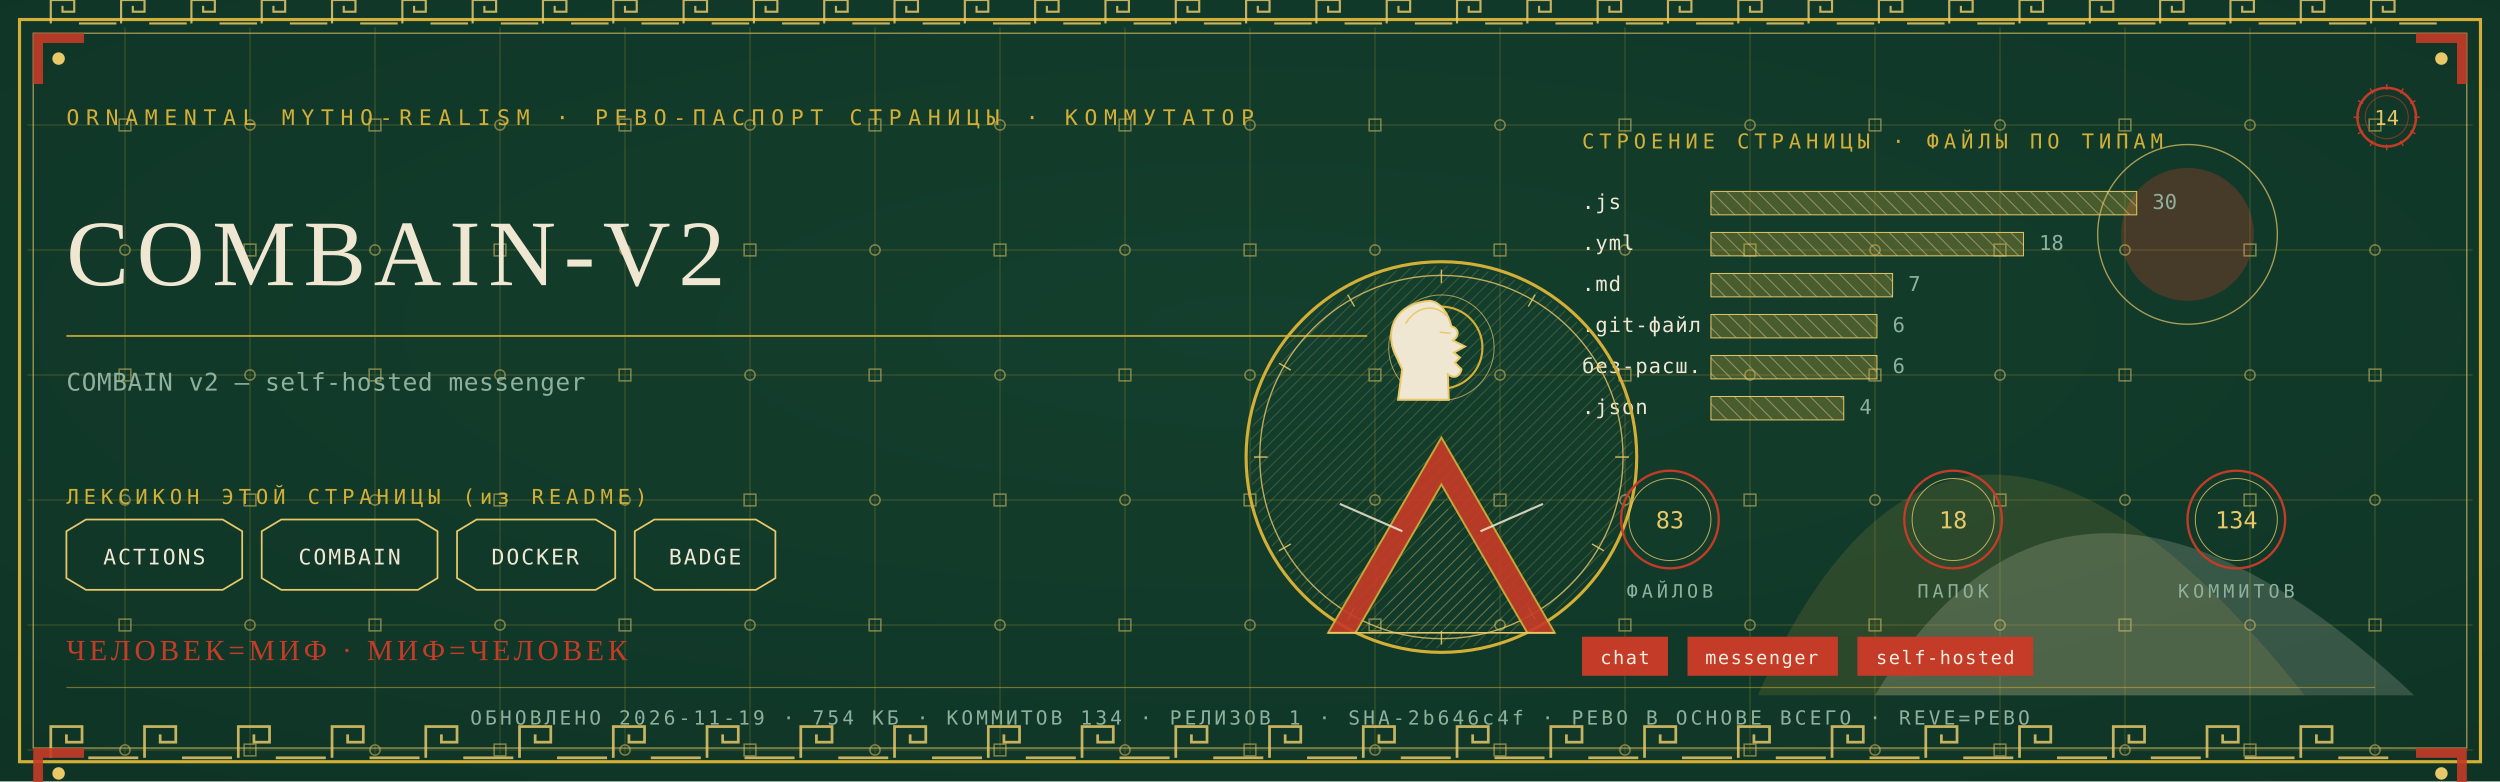
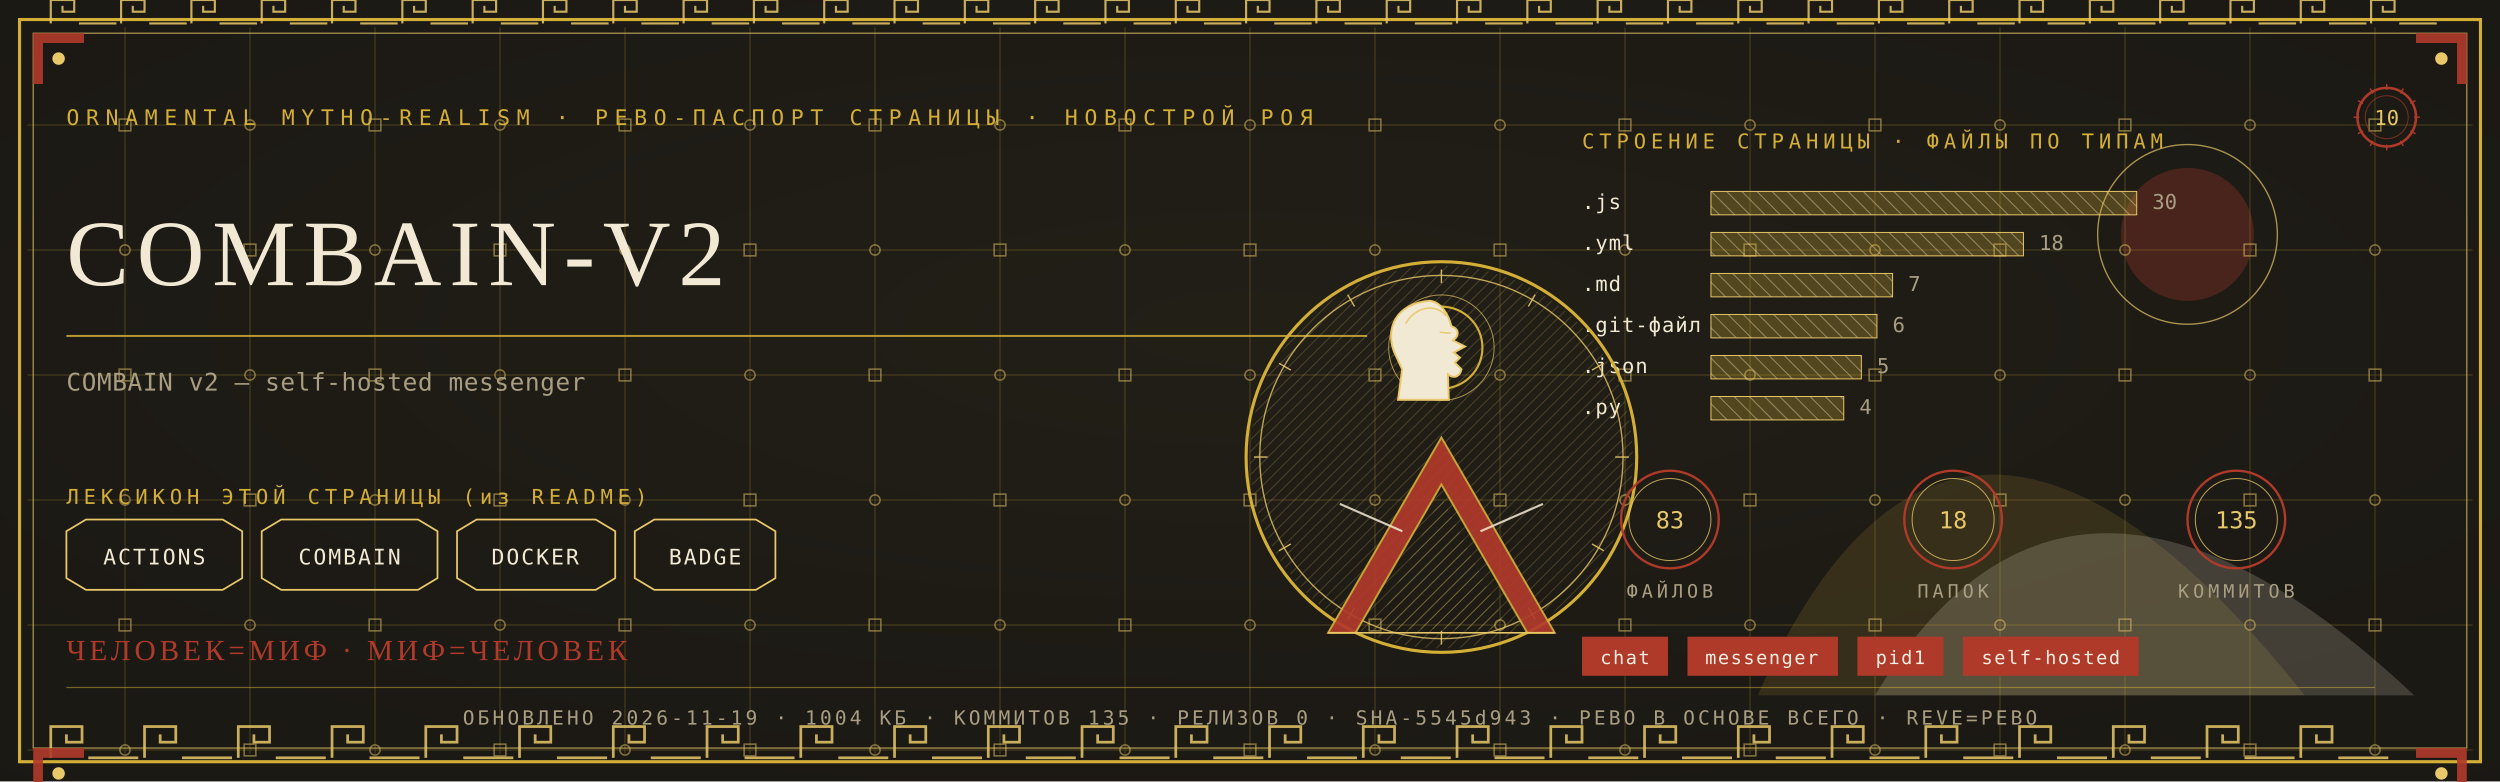
<svg xmlns="http://www.w3.org/2000/svg" viewBox="0 0 1280 400" width="1280" height="400">
  <defs>
-     <radialGradient id="rp14" cx="0.5" cy="0.42" r="1.1">
-       <stop offset="0" stop-color="#14402E" />
-       <stop offset="1" stop-color="#0C2E21" />
+     <radialGradient id="rp10" cx="0.5" cy="0.42" r="1.1">
+       <stop offset="0" stop-color="#232017" />
+       <stop offset="1" stop-color="#171512" />
    </radialGradient>
    <pattern id="hatchm" width="4.2" height="4.2" patternUnits="userSpaceOnUse" patternTransform="rotate(45)">
      <rect width="4.2" height="4.2" fill="none" />
      <line x1="0" y1="0" x2="0" y2="4.2" stroke="#E8C868" stroke-width="0.5" />
    </pattern>
    <pattern id="hatchv" width="5.5" height="5.5" patternUnits="userSpaceOnUse" patternTransform="rotate(-45)">
      <rect width="5.5" height="5.5" fill="none" />
-       <line x1="0" y1="0" x2="0" y2="5.5" stroke="#EFE7D2" stroke-width="0.5" />
+       <line x1="0" y1="0" x2="0" y2="5.5" stroke="#F2E9D4" stroke-width="0.5" />
    </pattern>
  </defs>
-   <rect width="1280" height="400" fill="#0C2E21" />
-   <rect width="1280" height="400" fill="url(#rp14)" opacity="0.94" />
+   <rect width="1280" height="400" fill="#171512" />
+   <rect width="1280" height="400" fill="url(#rp10)" opacity="0.94" />
  <path d="M 900 356 Q 1000 130 1180 356 Z" fill="#D4AF37" opacity="0.14" />
-   <path d="M 960 356 Q 1060 190 1236 356 Z" fill="#EFE7D2" opacity="0.18" />
-   <circle cx="1120" cy="120" r="34" fill="#C43B27" opacity="0.30" />
+   <path d="M 960 356 Q 1060 190 1236 356 Z" fill="#F2E9D4" opacity="0.18" />
+   <circle cx="1120" cy="120" r="34" fill="#B03A2A" opacity="0.30" />
  <circle cx="1120" cy="120" r="46" fill="none" stroke="#E8C868" stroke-width="0.7" opacity="0.7" />
  <g stroke="#D4AF37" stroke-width="0.45" opacity="0.30">
    <line x1="64" y1="14" x2="64" y2="386" />
    <line x1="128" y1="14" x2="128" y2="386" />
    <line x1="192" y1="14" x2="192" y2="386" />
    <line x1="256" y1="14" x2="256" y2="386" />
    <line x1="320" y1="14" x2="320" y2="386" />
    <line x1="384" y1="14" x2="384" y2="386" />
    <line x1="448" y1="14" x2="448" y2="386" />
    <line x1="512" y1="14" x2="512" y2="386" />
    <line x1="576" y1="14" x2="576" y2="386" />
    <line x1="640" y1="14" x2="640" y2="386" />
    <line x1="704" y1="14" x2="704" y2="386" />
    <line x1="768" y1="14" x2="768" y2="386" />
    <line x1="832" y1="14" x2="832" y2="386" />
    <line x1="896" y1="14" x2="896" y2="386" />
    <line x1="960" y1="14" x2="960" y2="386" />
    <line x1="1024" y1="14" x2="1024" y2="386" />
    <line x1="1088" y1="14" x2="1088" y2="386" />
    <line x1="1152" y1="14" x2="1152" y2="386" />
    <line x1="1216" y1="14" x2="1216" y2="386" />
    <line x1="14" y1="64" x2="1266" y2="64" />
    <line x1="14" y1="128" x2="1266" y2="128" />
    <line x1="14" y1="192" x2="1266" y2="192" />
    <line x1="14" y1="256" x2="1266" y2="256" />
    <line x1="14" y1="320" x2="1266" y2="320" />
    <line x1="14" y1="384" x2="1266" y2="384" />
  </g>
  <g fill="none" stroke="#E8C868" stroke-width="0.8" opacity="0.5">
    <rect x="61" y="61" width="6" height="6" />
    <circle cx="64" cy="128" r="2.6" />
    <rect x="61" y="189" width="6" height="6" />
    <circle cx="64" cy="256" r="2.6" />
    <rect x="61" y="317" width="6" height="6" />
    <circle cx="64" cy="384" r="2.6" />
    <circle cx="128" cy="64" r="2.6" />
    <rect x="125" y="125" width="6" height="6" />
    <circle cx="128" cy="192" r="2.6" />
    <rect x="125" y="253" width="6" height="6" />
    <circle cx="128" cy="320" r="2.6" />
    <rect x="125" y="381" width="6" height="6" />
    <rect x="189" y="61" width="6" height="6" />
    <circle cx="192" cy="128" r="2.6" />
    <rect x="189" y="189" width="6" height="6" />
    <circle cx="192" cy="256" r="2.6" />
    <rect x="189" y="317" width="6" height="6" />
    <circle cx="192" cy="384" r="2.6" />
    <circle cx="256" cy="64" r="2.6" />
    <rect x="253" y="125" width="6" height="6" />
    <circle cx="256" cy="192" r="2.6" />
    <rect x="253" y="253" width="6" height="6" />
    <circle cx="256" cy="320" r="2.6" />
    <rect x="253" y="381" width="6" height="6" />
    <rect x="317" y="61" width="6" height="6" />
    <circle cx="320" cy="128" r="2.6" />
    <rect x="317" y="189" width="6" height="6" />
    <circle cx="320" cy="256" r="2.6" />
    <rect x="317" y="317" width="6" height="6" />
    <circle cx="320" cy="384" r="2.6" />
    <circle cx="384" cy="64" r="2.6" />
    <rect x="381" y="125" width="6" height="6" />
    <circle cx="384" cy="192" r="2.6" />
    <rect x="381" y="253" width="6" height="6" />
    <circle cx="384" cy="320" r="2.6" />
    <rect x="381" y="381" width="6" height="6" />
    <rect x="445" y="61" width="6" height="6" />
    <circle cx="448" cy="128" r="2.6" />
    <rect x="445" y="189" width="6" height="6" />
    <circle cx="448" cy="256" r="2.6" />
    <rect x="445" y="317" width="6" height="6" />
    <circle cx="448" cy="384" r="2.6" />
    <circle cx="512" cy="64" r="2.6" />
    <rect x="509" y="125" width="6" height="6" />
    <circle cx="512" cy="192" r="2.6" />
    <rect x="509" y="253" width="6" height="6" />
    <circle cx="512" cy="320" r="2.6" />
    <rect x="509" y="381" width="6" height="6" />
    <rect x="573" y="61" width="6" height="6" />
    <circle cx="576" cy="128" r="2.6" />
    <rect x="573" y="189" width="6" height="6" />
    <circle cx="576" cy="256" r="2.6" />
    <rect x="573" y="317" width="6" height="6" />
    <circle cx="576" cy="384" r="2.6" />
    <circle cx="640" cy="64" r="2.6" />
    <rect x="637" y="125" width="6" height="6" />
    <circle cx="640" cy="192" r="2.6" />
    <rect x="637" y="253" width="6" height="6" />
    <circle cx="640" cy="320" r="2.6" />
    <rect x="637" y="381" width="6" height="6" />
    <rect x="701" y="61" width="6" height="6" />
    <circle cx="704" cy="128" r="2.6" />
    <rect x="701" y="189" width="6" height="6" />
    <circle cx="704" cy="256" r="2.6" />
    <rect x="701" y="317" width="6" height="6" />
    <circle cx="704" cy="384" r="2.6" />
    <circle cx="768" cy="64" r="2.6" />
    <rect x="765" y="125" width="6" height="6" />
    <circle cx="768" cy="192" r="2.6" />
    <rect x="765" y="253" width="6" height="6" />
    <circle cx="768" cy="320" r="2.6" />
    <rect x="765" y="381" width="6" height="6" />
    <rect x="829" y="61" width="6" height="6" />
    <circle cx="832" cy="128" r="2.6" />
    <rect x="829" y="189" width="6" height="6" />
    <circle cx="832" cy="256" r="2.6" />
    <rect x="829" y="317" width="6" height="6" />
    <circle cx="832" cy="384" r="2.6" />
    <circle cx="896" cy="64" r="2.6" />
    <rect x="893" y="125" width="6" height="6" />
    <circle cx="896" cy="192" r="2.6" />
    <rect x="893" y="253" width="6" height="6" />
    <circle cx="896" cy="320" r="2.6" />
    <rect x="893" y="381" width="6" height="6" />
    <rect x="957" y="61" width="6" height="6" />
    <circle cx="960" cy="128" r="2.6" />
    <rect x="957" y="189" width="6" height="6" />
    <circle cx="960" cy="256" r="2.6" />
    <rect x="957" y="317" width="6" height="6" />
    <circle cx="960" cy="384" r="2.6" />
    <circle cx="1024" cy="64" r="2.6" />
    <rect x="1021" y="125" width="6" height="6" />
    <circle cx="1024" cy="192" r="2.6" />
    <rect x="1021" y="253" width="6" height="6" />
    <circle cx="1024" cy="320" r="2.6" />
    <rect x="1021" y="381" width="6" height="6" />
    <rect x="1085" y="61" width="6" height="6" />
    <circle cx="1088" cy="128" r="2.6" />
    <rect x="1085" y="189" width="6" height="6" />
    <circle cx="1088" cy="256" r="2.6" />
    <rect x="1085" y="317" width="6" height="6" />
    <circle cx="1088" cy="384" r="2.6" />
    <circle cx="1152" cy="64" r="2.6" />
    <rect x="1149" y="125" width="6" height="6" />
    <circle cx="1152" cy="192" r="2.6" />
    <rect x="1149" y="253" width="6" height="6" />
    <circle cx="1152" cy="320" r="2.6" />
    <rect x="1149" y="381" width="6" height="6" />
    <rect x="1213" y="61" width="6" height="6" />
    <circle cx="1216" cy="128" r="2.6" />
    <rect x="1213" y="189" width="6" height="6" />
    <circle cx="1216" cy="256" r="2.6" />
    <rect x="1213" y="317" width="6" height="6" />
    <circle cx="1216" cy="384" r="2.6" />
  </g>
  <rect x="10" y="10" width="1260" height="380" fill="none" stroke="#D4AF37" stroke-width="1.6" />
  <rect x="17" y="17" width="1246" height="366" fill="none" stroke="#E8C868" stroke-width="0.6" opacity="0.75" />
  <g fill="none" stroke="#E8C868" stroke-width="1.4" opacity="0.85">
    <path d="M 26 388 L 26 372 L 42 372 L 42 380.0 L 34.0 380.0 L 34.0 376.0" />
    <line x1="45.2" y1="388" x2="70.8" y2="388" />
    <path d="M 74 388 L 74 372 L 90 372 L 90 380.0 L 82.0 380.0 L 82.0 376.0" />
    <line x1="93.2" y1="388" x2="118.8" y2="388" />
    <path d="M 122 388 L 122 372 L 138 372 L 138 380.0 L 130.0 380.0 L 130.0 376.0" />
    <line x1="141.2" y1="388" x2="166.8" y2="388" />
    <path d="M 170 388 L 170 372 L 186 372 L 186 380.0 L 178.0 380.0 L 178.0 376.0" />
    <line x1="189.2" y1="388" x2="214.8" y2="388" />
    <path d="M 218 388 L 218 372 L 234 372 L 234 380.0 L 226.0 380.0 L 226.0 376.0" />
    <line x1="237.2" y1="388" x2="262.8" y2="388" />
    <path d="M 266 388 L 266 372 L 282 372 L 282 380.0 L 274.0 380.0 L 274.0 376.0" />
    <line x1="285.2" y1="388" x2="310.8" y2="388" />
    <path d="M 314 388 L 314 372 L 330 372 L 330 380.0 L 322.0 380.0 L 322.0 376.0" />
    <line x1="333.2" y1="388" x2="358.8" y2="388" />
    <path d="M 362 388 L 362 372 L 378 372 L 378 380.0 L 370.0 380.0 L 370.0 376.0" />
    <line x1="381.2" y1="388" x2="406.8" y2="388" />
    <path d="M 410 388 L 410 372 L 426 372 L 426 380.0 L 418.0 380.0 L 418.0 376.0" />
    <line x1="429.2" y1="388" x2="454.8" y2="388" />
    <path d="M 458 388 L 458 372 L 474 372 L 474 380.0 L 466.0 380.0 L 466.0 376.0" />
    <line x1="477.2" y1="388" x2="502.8" y2="388" />
    <path d="M 506 388 L 506 372 L 522 372 L 522 380.0 L 514.0 380.0 L 514.0 376.0" />
    <line x1="525.2" y1="388" x2="550.8" y2="388" />
    <path d="M 554 388 L 554 372 L 570 372 L 570 380.0 L 562.0 380.0 L 562.0 376.0" />
    <line x1="573.2" y1="388" x2="598.8" y2="388" />
    <path d="M 602 388 L 602 372 L 618 372 L 618 380.0 L 610.0 380.0 L 610.0 376.0" />
    <line x1="621.2" y1="388" x2="646.8" y2="388" />
    <path d="M 650 388 L 650 372 L 666 372 L 666 380.0 L 658.0 380.0 L 658.0 376.0" />
    <line x1="669.2" y1="388" x2="694.8" y2="388" />
    <path d="M 698 388 L 698 372 L 714 372 L 714 380.0 L 706.0 380.0 L 706.0 376.0" />
    <line x1="717.2" y1="388" x2="742.8" y2="388" />
    <path d="M 746 388 L 746 372 L 762 372 L 762 380.0 L 754.0 380.0 L 754.0 376.0" />
    <line x1="765.2" y1="388" x2="790.8" y2="388" />
    <path d="M 794 388 L 794 372 L 810 372 L 810 380.0 L 802.0 380.0 L 802.0 376.0" />
    <line x1="813.2" y1="388" x2="838.8" y2="388" />
    <path d="M 842 388 L 842 372 L 858 372 L 858 380.0 L 850.0 380.0 L 850.0 376.0" />
    <line x1="861.2" y1="388" x2="886.8" y2="388" />
    <path d="M 890 388 L 890 372 L 906 372 L 906 380.0 L 898.0 380.0 L 898.0 376.0" />
    <line x1="909.2" y1="388" x2="934.8" y2="388" />
    <path d="M 938 388 L 938 372 L 954 372 L 954 380.0 L 946.0 380.0 L 946.0 376.0" />
    <line x1="957.2" y1="388" x2="982.8" y2="388" />
    <path d="M 986 388 L 986 372 L 1002 372 L 1002 380.0 L 994.0 380.0 L 994.0 376.0" />
    <line x1="1005.2" y1="388" x2="1030.8" y2="388" />
    <path d="M 1034 388 L 1034 372 L 1050 372 L 1050 380.0 L 1042.0 380.0 L 1042.0 376.0" />
    <line x1="1053.2" y1="388" x2="1078.8" y2="388" />
    <path d="M 1082 388 L 1082 372 L 1098 372 L 1098 380.0 L 1090.0 380.0 L 1090.0 376.0" />
    <line x1="1101.2" y1="388" x2="1126.8" y2="388" />
    <path d="M 1130 388 L 1130 372 L 1146 372 L 1146 380.0 L 1138.0 380.0 L 1138.0 376.0" />
    <line x1="1149.2" y1="388" x2="1174.8" y2="388" />
    <path d="M 1178 388 L 1178 372 L 1194 372 L 1194 380.0 L 1186.0 380.0 L 1186.0 376.0" />
    <line x1="1197.2" y1="388" x2="1222.8" y2="388" />
  </g>
  <g fill="none" stroke="#E8C868" stroke-width="1.1" opacity="0.85">
    <path d="M 26 12 L 26 0 L 38 0 L 38 6.0 L 32.0 6.0 L 32.0 3.0" />
    <line x1="40.4" y1="12" x2="59.6" y2="12" />
    <path d="M 62 12 L 62 0 L 74 0 L 74 6.0 L 68.0 6.0 L 68.0 3.0" />
    <line x1="76.4" y1="12" x2="95.6" y2="12" />
    <path d="M 98 12 L 98 0 L 110 0 L 110 6.0 L 104.0 6.0 L 104.0 3.0" />
    <line x1="112.4" y1="12" x2="131.6" y2="12" />
    <path d="M 134 12 L 134 0 L 146 0 L 146 6.0 L 140.0 6.0 L 140.0 3.0" />
    <line x1="148.4" y1="12" x2="167.6" y2="12" />
    <path d="M 170 12 L 170 0 L 182 0 L 182 6.0 L 176.0 6.0 L 176.0 3.0" />
    <line x1="184.4" y1="12" x2="203.6" y2="12" />
    <path d="M 206 12 L 206 0 L 218 0 L 218 6.0 L 212.0 6.0 L 212.0 3.0" />
    <line x1="220.4" y1="12" x2="239.6" y2="12" />
    <path d="M 242 12 L 242 0 L 254 0 L 254 6.0 L 248.0 6.0 L 248.0 3.0" />
    <line x1="256.4" y1="12" x2="275.6" y2="12" />
    <path d="M 278 12 L 278 0 L 290 0 L 290 6.0 L 284.0 6.0 L 284.0 3.0" />
    <line x1="292.4" y1="12" x2="311.6" y2="12" />
    <path d="M 314 12 L 314 0 L 326 0 L 326 6.0 L 320.0 6.0 L 320.0 3.0" />
    <line x1="328.4" y1="12" x2="347.6" y2="12" />
    <path d="M 350 12 L 350 0 L 362 0 L 362 6.0 L 356.0 6.0 L 356.0 3.0" />
    <line x1="364.4" y1="12" x2="383.6" y2="12" />
    <path d="M 386 12 L 386 0 L 398 0 L 398 6.0 L 392.0 6.0 L 392.0 3.0" />
    <line x1="400.4" y1="12" x2="419.6" y2="12" />
    <path d="M 422 12 L 422 0 L 434 0 L 434 6.0 L 428.0 6.0 L 428.0 3.0" />
    <line x1="436.4" y1="12" x2="455.6" y2="12" />
    <path d="M 458 12 L 458 0 L 470 0 L 470 6.0 L 464.0 6.0 L 464.0 3.0" />
    <line x1="472.4" y1="12" x2="491.6" y2="12" />
    <path d="M 494 12 L 494 0 L 506 0 L 506 6.0 L 500.0 6.0 L 500.0 3.0" />
    <line x1="508.4" y1="12" x2="527.6" y2="12" />
    <path d="M 530 12 L 530 0 L 542 0 L 542 6.0 L 536.0 6.0 L 536.0 3.0" />
    <line x1="544.4" y1="12" x2="563.6" y2="12" />
    <path d="M 566 12 L 566 0 L 578 0 L 578 6.0 L 572.0 6.0 L 572.0 3.0" />
    <line x1="580.4" y1="12" x2="599.6" y2="12" />
    <path d="M 602 12 L 602 0 L 614 0 L 614 6.0 L 608.0 6.0 L 608.0 3.0" />
    <line x1="616.4" y1="12" x2="635.6" y2="12" />
    <path d="M 638 12 L 638 0 L 650 0 L 650 6.0 L 644.0 6.0 L 644.0 3.0" />
    <line x1="652.4" y1="12" x2="671.6" y2="12" />
    <path d="M 674 12 L 674 0 L 686 0 L 686 6.0 L 680.0 6.0 L 680.0 3.0" />
    <line x1="688.4" y1="12" x2="707.6" y2="12" />
    <path d="M 710 12 L 710 0 L 722 0 L 722 6.0 L 716.0 6.0 L 716.0 3.0" />
    <line x1="724.4" y1="12" x2="743.6" y2="12" />
    <path d="M 746 12 L 746 0 L 758 0 L 758 6.0 L 752.0 6.0 L 752.0 3.0" />
    <line x1="760.4" y1="12" x2="779.6" y2="12" />
    <path d="M 782 12 L 782 0 L 794 0 L 794 6.0 L 788.0 6.0 L 788.0 3.0" />
    <line x1="796.4" y1="12" x2="815.6" y2="12" />
    <path d="M 818 12 L 818 0 L 830 0 L 830 6.0 L 824.0 6.0 L 824.0 3.0" />
    <line x1="832.4" y1="12" x2="851.6" y2="12" />
    <path d="M 854 12 L 854 0 L 866 0 L 866 6.0 L 860.0 6.0 L 860.0 3.0" />
    <line x1="868.4" y1="12" x2="887.6" y2="12" />
    <path d="M 890 12 L 890 0 L 902 0 L 902 6.0 L 896.0 6.0 L 896.0 3.0" />
    <line x1="904.4" y1="12" x2="923.6" y2="12" />
    <path d="M 926 12 L 926 0 L 938 0 L 938 6.0 L 932.0 6.0 L 932.0 3.0" />
    <line x1="940.4" y1="12" x2="959.6" y2="12" />
    <path d="M 962 12 L 962 0 L 974 0 L 974 6.0 L 968.0 6.0 L 968.0 3.0" />
    <line x1="976.4" y1="12" x2="995.6" y2="12" />
    <path d="M 998 12 L 998 0 L 1010 0 L 1010 6.0 L 1004.0 6.0 L 1004.0 3.0" />
    <line x1="1012.4" y1="12" x2="1031.6" y2="12" />
    <path d="M 1034 12 L 1034 0 L 1046 0 L 1046 6.0 L 1040.0 6.0 L 1040.0 3.0" />
    <line x1="1048.4" y1="12" x2="1067.6" y2="12" />
    <path d="M 1070 12 L 1070 0 L 1082 0 L 1082 6.0 L 1076.0 6.0 L 1076.0 3.0" />
    <line x1="1084.4" y1="12" x2="1103.6" y2="12" />
    <path d="M 1106 12 L 1106 0 L 1118 0 L 1118 6.0 L 1112.0 6.0 L 1112.0 3.0" />
    <line x1="1120.4" y1="12" x2="1139.6" y2="12" />
    <path d="M 1142 12 L 1142 0 L 1154 0 L 1154 6.0 L 1148.0 6.0 L 1148.0 3.0" />
    <line x1="1156.4" y1="12" x2="1175.6" y2="12" />
    <path d="M 1178 12 L 1178 0 L 1190 0 L 1190 6.0 L 1184.0 6.0 L 1184.0 3.0" />
    <line x1="1192.4" y1="12" x2="1211.6" y2="12" />
    <path d="M 1214 12 L 1214 0 L 1226 0 L 1226 6.0 L 1220.0 6.0 L 1220.0 3.0" />
    <line x1="1228.4" y1="12" x2="1247.6" y2="12" />
  </g>
  <g transform="translate(17,17) scale(1,1)">
-     <path d="M 0 0 L 26 0 L 26 5 L 5 5 L 5 26 L 0 26 Z" fill="#C43B27" opacity="0.9" />
+     <path d="M 0 0 L 26 0 L 26 5 L 5 5 L 5 26 L 0 26 Z" fill="#B03A2A" opacity="0.9" />
    <circle cx="13" cy="13" r="3.2" fill="#E8C868" />
  </g>
  <g transform="translate(1263,17) scale(-1,1)">
-     <path d="M 0 0 L 26 0 L 26 5 L 5 5 L 5 26 L 0 26 Z" fill="#C43B27" opacity="0.9" />
+     <path d="M 0 0 L 26 0 L 26 5 L 5 5 L 5 26 L 0 26 Z" fill="#B03A2A" opacity="0.9" />
    <circle cx="13" cy="13" r="3.2" fill="#E8C868" />
  </g>
  <g transform="translate(17,383) scale(1,1)">
-     <path d="M 0 0 L 26 0 L 26 5 L 5 5 L 5 26 L 0 26 Z" fill="#C43B27" opacity="0.9" />
+     <path d="M 0 0 L 26 0 L 26 5 L 5 5 L 5 26 L 0 26 Z" fill="#B03A2A" opacity="0.9" />
    <circle cx="13" cy="13" r="3.2" fill="#E8C868" />
  </g>
  <g transform="translate(1263,383) scale(-1,1)">
-     <path d="M 0 0 L 26 0 L 26 5 L 5 5 L 5 26 L 0 26 Z" fill="#C43B27" opacity="0.9" />
+     <path d="M 0 0 L 26 0 L 26 5 L 5 5 L 5 26 L 0 26 Z" fill="#B03A2A" opacity="0.9" />
    <circle cx="13" cy="13" r="3.2" fill="#E8C868" />
  </g>
-   <text x="34" y="64" font-family="'Cascadia Mono', ui-monospace, Consolas, monospace" font-size="11" fill="#D4AF37" letter-spacing="3.4">ORNAMENTAL MYTHO-REALISM · РЕВО-ПАСПОРТ СТРАНИЦЫ · КОММУТАТОР</text>
+   <text x="34" y="64" font-family="'Cascadia Mono', ui-monospace, Consolas, monospace" font-size="11" fill="#D4AF37" letter-spacing="3.4">ORNAMENTAL MYTHO-REALISM · РЕВО-ПАСПОРТ СТРАНИЦЫ · НОВОСТРОЙ РОЯ</text>
  <g transform="translate(1222,60)">
-     <circle r="15" fill="none" stroke="#C43B27" stroke-width="1.3" />
-     <circle r="11" fill="none" stroke="#C43B27" stroke-width="0.55" opacity="0.6" />
-     <text y="4" text-anchor="middle" font-family="'Cascadia Mono', ui-monospace, Consolas, monospace" font-size="10.5" fill="#E8C868">14</text>
-     <g stroke="#C43B27" stroke-width="0.7">
+     <circle r="15" fill="none" stroke="#B03A2A" stroke-width="1.3" />
+     <circle r="11" fill="none" stroke="#B03A2A" stroke-width="0.55" opacity="0.6" />
+     <text y="4" text-anchor="middle" font-family="'Cascadia Mono', ui-monospace, Consolas, monospace" font-size="10.5" fill="#E8C868">10</text>
+     <g stroke="#B03A2A" stroke-width="0.7">
      <line x1="0" y1="-17" x2="0" y2="-14" transform="rotate(0)" />
      <line x1="0" y1="-17" x2="0" y2="-14" transform="rotate(30)" />
      <line x1="0" y1="-17" x2="0" y2="-14" transform="rotate(60)" />
      <line x1="0" y1="-17" x2="0" y2="-14" transform="rotate(90)" />
      <line x1="0" y1="-17" x2="0" y2="-14" transform="rotate(120)" />
      <line x1="0" y1="-17" x2="0" y2="-14" transform="rotate(150)" />
      <line x1="0" y1="-17" x2="0" y2="-14" transform="rotate(180)" />
      <line x1="0" y1="-17" x2="0" y2="-14" transform="rotate(210)" />
      <line x1="0" y1="-17" x2="0" y2="-14" transform="rotate(240)" />
      <line x1="0" y1="-17" x2="0" y2="-14" transform="rotate(270)" />
      <line x1="0" y1="-17" x2="0" y2="-14" transform="rotate(300)" />
      <line x1="0" y1="-17" x2="0" y2="-14" transform="rotate(330)" />
    </g>
  </g>
-   <text x="34" y="146" font-family="Georgia, 'Times New Roman', serif" font-size="48.0" fill="#EFE7D2" letter-spacing="4">COMBAIN-V2</text>
+   <text x="34" y="146" font-family="Georgia, 'Times New Roman', serif" font-size="48.0" fill="#F2E9D4" letter-spacing="4">COMBAIN-V2</text>
  <line x1="34" y1="172" x2="700" y2="172" stroke="#D4AF37" stroke-width="1" opacity="0.85" />
-   <text x="34" y="200" font-family="'Cascadia Mono', ui-monospace, Consolas, monospace" font-size="12.5" fill="#8FB09C" letter-spacing="0.3">COMBAIN v2 — self-hosted messenger</text>
+   <text x="34" y="200" font-family="'Cascadia Mono', ui-monospace, Consolas, monospace" font-size="12.5" fill="#A99E82" letter-spacing="0.3">COMBAIN v2 — self-hosted messenger</text>
  <text x="34" y="258" font-family="'Cascadia Mono', ui-monospace, Consolas, monospace" font-size="10.5" fill="#D4AF37" letter-spacing="2.5">ЛЕКСИКОН ЭТОЙ СТРАНИЦЫ (из README)</text>
  <path d="M 34 272 L 44 266 L 114 266 L 124 272 L 124 296 L 114 302 L 44 302 L 34 296 Z" fill="none" stroke="#E8C868" stroke-width="0.9" />
-   <text x="79" y="289" text-anchor="middle" font-family="'Cascadia Mono', ui-monospace, Consolas, monospace" font-size="11" fill="#EFE7D2" letter-spacing="1">ACTIONS</text>
+   <text x="79" y="289" text-anchor="middle" font-family="'Cascadia Mono', ui-monospace, Consolas, monospace" font-size="11" fill="#F2E9D4" letter-spacing="1">ACTIONS</text>
  <path d="M 134 272 L 144 266 L 214 266 L 224 272 L 224 296 L 214 302 L 144 302 L 134 296 Z" fill="none" stroke="#E8C868" stroke-width="0.9" />
-   <text x="179" y="289" text-anchor="middle" font-family="'Cascadia Mono', ui-monospace, Consolas, monospace" font-size="11" fill="#EFE7D2" letter-spacing="1">COMBAIN</text>
+   <text x="179" y="289" text-anchor="middle" font-family="'Cascadia Mono', ui-monospace, Consolas, monospace" font-size="11" fill="#F2E9D4" letter-spacing="1">COMBAIN</text>
  <path d="M 234 272 L 244 266 L 305 266 L 315 272 L 315 296 L 305 302 L 244 302 L 234 296 Z" fill="none" stroke="#E8C868" stroke-width="0.9" />
-   <text x="274" y="289" text-anchor="middle" font-family="'Cascadia Mono', ui-monospace, Consolas, monospace" font-size="11" fill="#EFE7D2" letter-spacing="1">DOCKER</text>
+   <text x="274" y="289" text-anchor="middle" font-family="'Cascadia Mono', ui-monospace, Consolas, monospace" font-size="11" fill="#F2E9D4" letter-spacing="1">DOCKER</text>
  <path d="M 325 272 L 335 266 L 387 266 L 397 272 L 397 296 L 387 302 L 335 302 L 325 296 Z" fill="none" stroke="#E8C868" stroke-width="0.9" />
-   <text x="361" y="289" text-anchor="middle" font-family="'Cascadia Mono', ui-monospace, Consolas, monospace" font-size="11" fill="#EFE7D2" letter-spacing="1">BADGE</text>
+   <text x="361" y="289" text-anchor="middle" font-family="'Cascadia Mono', ui-monospace, Consolas, monospace" font-size="11" fill="#F2E9D4" letter-spacing="1">BADGE</text>
  <text x="810" y="76" font-family="'Cascadia Mono', ui-monospace, Consolas, monospace" font-size="10.5" fill="#D4AF37" letter-spacing="2.5">СТРОЕНИЕ СТРАНИЦЫ · ФАЙЛЫ ПО ТИПАМ</text>
-   <text x="810" y="107" font-family="'Cascadia Mono', ui-monospace, Consolas, monospace" font-size="10.5" fill="#EFE7D2" letter-spacing="0.5">.js</text>
+   <text x="810" y="107" font-family="'Cascadia Mono', ui-monospace, Consolas, monospace" font-size="10.5" fill="#F2E9D4" letter-spacing="0.5">.js</text>
  <rect x="876" y="98" width="218" height="12" fill="url(#hatchv)" opacity="0.9" />
  <rect x="876" y="98" width="218" height="12" fill="#D4AF37" opacity="0.28" />
  <rect x="876" y="98" width="218" height="12" fill="none" stroke="#E8C868" stroke-width="0.5" />
-   <text x="1102" y="107" font-family="'Cascadia Mono', ui-monospace, Consolas, monospace" font-size="10.5" fill="#8FB09C">30</text>
-   <text x="810" y="128" font-family="'Cascadia Mono', ui-monospace, Consolas, monospace" font-size="10.5" fill="#EFE7D2" letter-spacing="0.5">.yml</text>
+   <text x="1102" y="107" font-family="'Cascadia Mono', ui-monospace, Consolas, monospace" font-size="10.5" fill="#A99E82">30</text>
+   <text x="810" y="128" font-family="'Cascadia Mono', ui-monospace, Consolas, monospace" font-size="10.5" fill="#F2E9D4" letter-spacing="0.5">.yml</text>
  <rect x="876" y="119" width="160" height="12" fill="url(#hatchv)" opacity="0.9" />
  <rect x="876" y="119" width="160" height="12" fill="#D4AF37" opacity="0.28" />
  <rect x="876" y="119" width="160" height="12" fill="none" stroke="#E8C868" stroke-width="0.5" />
-   <text x="1044" y="128" font-family="'Cascadia Mono', ui-monospace, Consolas, monospace" font-size="10.5" fill="#8FB09C">18</text>
-   <text x="810" y="149" font-family="'Cascadia Mono', ui-monospace, Consolas, monospace" font-size="10.5" fill="#EFE7D2" letter-spacing="0.5">.md</text>
+   <text x="1044" y="128" font-family="'Cascadia Mono', ui-monospace, Consolas, monospace" font-size="10.5" fill="#A99E82">18</text>
+   <text x="810" y="149" font-family="'Cascadia Mono', ui-monospace, Consolas, monospace" font-size="10.5" fill="#F2E9D4" letter-spacing="0.5">.md</text>
  <rect x="876" y="140" width="93" height="12" fill="url(#hatchv)" opacity="0.9" />
  <rect x="876" y="140" width="93" height="12" fill="#D4AF37" opacity="0.28" />
  <rect x="876" y="140" width="93" height="12" fill="none" stroke="#E8C868" stroke-width="0.5" />
-   <text x="977" y="149" font-family="'Cascadia Mono', ui-monospace, Consolas, monospace" font-size="10.5" fill="#8FB09C">7</text>
-   <text x="810" y="170" font-family="'Cascadia Mono', ui-monospace, Consolas, monospace" font-size="10.5" fill="#EFE7D2" letter-spacing="0.5">.git-файл</text>
+   <text x="977" y="149" font-family="'Cascadia Mono', ui-monospace, Consolas, monospace" font-size="10.5" fill="#A99E82">7</text>
+   <text x="810" y="170" font-family="'Cascadia Mono', ui-monospace, Consolas, monospace" font-size="10.5" fill="#F2E9D4" letter-spacing="0.5">.git-файл</text>
  <rect x="876" y="161" width="85" height="12" fill="url(#hatchv)" opacity="0.9" />
  <rect x="876" y="161" width="85" height="12" fill="#D4AF37" opacity="0.28" />
  <rect x="876" y="161" width="85" height="12" fill="none" stroke="#E8C868" stroke-width="0.5" />
-   <text x="969" y="170" font-family="'Cascadia Mono', ui-monospace, Consolas, monospace" font-size="10.5" fill="#8FB09C">6</text>
-   <text x="810" y="191" font-family="'Cascadia Mono', ui-monospace, Consolas, monospace" font-size="10.5" fill="#EFE7D2" letter-spacing="0.5">без-расш.</text>
-   <rect x="876" y="182" width="85" height="12" fill="url(#hatchv)" opacity="0.9" />
-   <rect x="876" y="182" width="85" height="12" fill="#D4AF37" opacity="0.28" />
-   <rect x="876" y="182" width="85" height="12" fill="none" stroke="#E8C868" stroke-width="0.5" />
-   <text x="969" y="191" font-family="'Cascadia Mono', ui-monospace, Consolas, monospace" font-size="10.5" fill="#8FB09C">6</text>
-   <text x="810" y="212" font-family="'Cascadia Mono', ui-monospace, Consolas, monospace" font-size="10.5" fill="#EFE7D2" letter-spacing="0.5">.json</text>
+   <text x="969" y="170" font-family="'Cascadia Mono', ui-monospace, Consolas, monospace" font-size="10.5" fill="#A99E82">6</text>
+   <text x="810" y="191" font-family="'Cascadia Mono', ui-monospace, Consolas, monospace" font-size="10.5" fill="#F2E9D4" letter-spacing="0.5">.json</text>
+   <rect x="876" y="182" width="77" height="12" fill="url(#hatchv)" opacity="0.9" />
+   <rect x="876" y="182" width="77" height="12" fill="#D4AF37" opacity="0.28" />
+   <rect x="876" y="182" width="77" height="12" fill="none" stroke="#E8C868" stroke-width="0.5" />
+   <text x="961" y="191" font-family="'Cascadia Mono', ui-monospace, Consolas, monospace" font-size="10.5" fill="#A99E82">5</text>
+   <text x="810" y="212" font-family="'Cascadia Mono', ui-monospace, Consolas, monospace" font-size="10.5" fill="#F2E9D4" letter-spacing="0.5">.py</text>
  <rect x="876" y="203" width="68" height="12" fill="url(#hatchv)" opacity="0.9" />
  <rect x="876" y="203" width="68" height="12" fill="#D4AF37" opacity="0.28" />
  <rect x="876" y="203" width="68" height="12" fill="none" stroke="#E8C868" stroke-width="0.5" />
-   <text x="952" y="212" font-family="'Cascadia Mono', ui-monospace, Consolas, monospace" font-size="10.5" fill="#8FB09C">4</text>
+   <text x="952" y="212" font-family="'Cascadia Mono', ui-monospace, Consolas, monospace" font-size="10.5" fill="#A99E82">4</text>
  <g transform="translate(738,234)">
    <circle r="100" fill="none" stroke="#D4AF37" stroke-width="1.6" />
    <circle r="93" fill="none" stroke="#E8C868" stroke-width="0.7" opacity="0.8" />
    <circle r="98" fill="url(#hatchm)" opacity="0.4" />
    <g stroke="#E8C868" stroke-width="0.7" opacity="0.9">
      <line x1="0" y1="-96" x2="0" y2="-89" transform="rotate(0)" />
      <line x1="0" y1="-96" x2="0" y2="-89" transform="rotate(30)" />
      <line x1="0" y1="-96" x2="0" y2="-89" transform="rotate(60)" />
      <line x1="0" y1="-96" x2="0" y2="-89" transform="rotate(90)" />
      <line x1="0" y1="-96" x2="0" y2="-89" transform="rotate(120)" />
      <line x1="0" y1="-96" x2="0" y2="-89" transform="rotate(150)" />
      <line x1="0" y1="-96" x2="0" y2="-89" transform="rotate(180)" />
      <line x1="0" y1="-96" x2="0" y2="-89" transform="rotate(210)" />
      <line x1="0" y1="-96" x2="0" y2="-89" transform="rotate(240)" />
      <line x1="0" y1="-96" x2="0" y2="-89" transform="rotate(270)" />
      <line x1="0" y1="-96" x2="0" y2="-89" transform="rotate(300)" />
      <line x1="0" y1="-96" x2="0" y2="-89" transform="rotate(330)" />
    </g>
    <circle cy="-56" r="21" fill="none" stroke="#D4AF37" stroke-width="1.1" />
    <circle cy="-56" r="27" fill="none" stroke="#E8C868" stroke-width="0.5" opacity="0.7" />
-     <path d="M -6.0 -80.0 C -23.5 -78.7 -28.7 -65.7 -24.3 -54.0 L -20.1 -44.9 L -22.2 -29.3 L 3.8 -29.3 L 3.3 -42.3 C 6.9 -39.7 9.5 -41.5 10.3 -44.9 L 6.9 -48.3 L 9.5 -50.9 L 6.4 -53.5 L 12.1 -56.6 L 5.9 -59.7 C 9.5 -62.3 9.0 -65.7 5.1 -67.0 C 3.8 -72.7 -0.1 -79.5 -6.0 -80.0 Z" fill="#EFE7D2" stroke="#E8C868" stroke-width="1.0" />
+     <path d="M -6.0 -80.0 C -23.5 -78.7 -28.7 -65.7 -24.3 -54.0 L -20.1 -44.9 L -22.2 -29.3 L 3.8 -29.3 L 3.3 -42.3 C 6.9 -39.7 9.5 -41.5 10.3 -44.9 L 6.9 -48.3 L 9.5 -50.9 L 6.4 -53.5 L 12.1 -56.6 L 5.9 -59.7 C 9.5 -62.3 9.0 -65.7 5.1 -67.0 C 3.8 -72.7 -0.1 -79.5 -6.0 -80.0 Z" fill="#F2E9D4" stroke="#E8C868" stroke-width="1.0" />
    <g fill="none" stroke="#E8C868" stroke-width="0.8" opacity="0.95">
      <path d="M -18.3 -68.3 C -13.1 -77.4 -2.7 -78.7 2.5 -72.2" />
      <path d="M -0.9 -63.9 L 4.8 -63.4" />
    </g>
-     <path d="M -58.0 90.0 L 0 -10.0 L 58.0 90.0 L 44.0 90.0 L 0 14.0 L -44.0 90.0 Z" fill="#C43B27" opacity="0.92" stroke="#D4AF37" stroke-width="1.0" />
+     <path d="M -58.0 90.0 L 0 -10.0 L 58.0 90.0 L 44.0 90.0 L 0 14.0 L -44.0 90.0 Z" fill="#B03A2A" opacity="0.92" stroke="#D4AF37" stroke-width="1.0" />
    <path d="M -34.0 88.0 L 0 20.0 L 34.0 88.0" fill="url(#hatchm)" opacity="0.5" stroke="none" />
    <path d="M -58.0 90.0 L 58.0 90.0" fill="none" stroke="#E8C868" stroke-width="0.8" />
-     <path d="M -52.0 24.0 L -20.0 38.0" fill="none" stroke="#EFE7D2" stroke-width="1.1" opacity="0.85" />
-     <path d="M 52.0 24.0 L 20.0 38.0" fill="none" stroke="#EFE7D2" stroke-width="1.1" opacity="0.85" />
+     <path d="M -52.0 24.0 L -20.0 38.0" fill="none" stroke="#F2E9D4" stroke-width="1.1" opacity="0.85" />
+     <path d="M 52.0 24.0 L 20.0 38.0" fill="none" stroke="#F2E9D4" stroke-width="1.1" opacity="0.85" />
  </g>
  <g transform="translate(855,266)">
-     <circle r="25" fill="none" stroke="#C43B27" stroke-width="1.2" />
+     <circle r="25" fill="none" stroke="#B03A2A" stroke-width="1.2" />
    <circle r="21" fill="none" stroke="#E8C868" stroke-width="0.5" opacity="0.8" />
    <text y="4.5" text-anchor="middle" font-family="'Cascadia Mono', ui-monospace, Consolas, monospace" font-size="12" fill="#E8C868">83</text>
-     <text y="40" text-anchor="middle" font-family="'Cascadia Mono', ui-monospace, Consolas, monospace" font-size="9.5" fill="#8FB09C" letter-spacing="2">ФАЙЛОВ</text>
+     <text y="40" text-anchor="middle" font-family="'Cascadia Mono', ui-monospace, Consolas, monospace" font-size="9.5" fill="#A99E82" letter-spacing="2">ФАЙЛОВ</text>
  </g>
  <g transform="translate(1000,266)">
-     <circle r="25" fill="none" stroke="#C43B27" stroke-width="1.2" />
+     <circle r="25" fill="none" stroke="#B03A2A" stroke-width="1.2" />
    <circle r="21" fill="none" stroke="#E8C868" stroke-width="0.5" opacity="0.8" />
    <text y="4.5" text-anchor="middle" font-family="'Cascadia Mono', ui-monospace, Consolas, monospace" font-size="12" fill="#E8C868">18</text>
-     <text y="40" text-anchor="middle" font-family="'Cascadia Mono', ui-monospace, Consolas, monospace" font-size="9.5" fill="#8FB09C" letter-spacing="2">ПАПОК</text>
+     <text y="40" text-anchor="middle" font-family="'Cascadia Mono', ui-monospace, Consolas, monospace" font-size="9.5" fill="#A99E82" letter-spacing="2">ПАПОК</text>
  </g>
  <g transform="translate(1145,266)">
-     <circle r="25" fill="none" stroke="#C43B27" stroke-width="1.2" />
+     <circle r="25" fill="none" stroke="#B03A2A" stroke-width="1.2" />
    <circle r="21" fill="none" stroke="#E8C868" stroke-width="0.5" opacity="0.8" />
-     <text y="4.5" text-anchor="middle" font-family="'Cascadia Mono', ui-monospace, Consolas, monospace" font-size="12" fill="#E8C868">134</text>
-     <text y="40" text-anchor="middle" font-family="'Cascadia Mono', ui-monospace, Consolas, monospace" font-size="9.5" fill="#8FB09C" letter-spacing="2">КОММИТОВ</text>
-   </g>
-   <rect x="810" y="326" rx="0" width="44" height="20" fill="#C43B27" />
+     <text y="4.5" text-anchor="middle" font-family="'Cascadia Mono', ui-monospace, Consolas, monospace" font-size="12" fill="#E8C868">135</text>
+     <text y="40" text-anchor="middle" font-family="'Cascadia Mono', ui-monospace, Consolas, monospace" font-size="9.5" fill="#A99E82" letter-spacing="2">КОММИТОВ</text>
+   </g>
+   <rect x="810" y="326" rx="0" width="44" height="20" fill="#B03A2A" />
  <text x="832" y="340" text-anchor="middle" font-family="'Cascadia Mono', ui-monospace, Consolas, monospace" font-size="9.5" fill="#F5EFE2" letter-spacing="0.8">chat</text>
-   <rect x="864" y="326" rx="0" width="77" height="20" fill="#C43B27" />
+   <rect x="864" y="326" rx="0" width="77" height="20" fill="#B03A2A" />
  <text x="902" y="340" text-anchor="middle" font-family="'Cascadia Mono', ui-monospace, Consolas, monospace" font-size="9.5" fill="#F5EFE2" letter-spacing="0.8">messenger</text>
-   <rect x="951" y="326" rx="0" width="90" height="20" fill="#C43B27" />
-   <text x="996" y="340" text-anchor="middle" font-family="'Cascadia Mono', ui-monospace, Consolas, monospace" font-size="9.5" fill="#F5EFE2" letter-spacing="0.8">self-hosted</text>
-   <text x="34" y="338" font-family="Georgia, 'Times New Roman', serif" font-size="15" fill="#C43B27" letter-spacing="2">ЧЕЛОВЕК=МИФ · МИФ=ЧЕЛОВЕК</text>
+   <rect x="951" y="326" rx="0" width="44" height="20" fill="#B03A2A" />
+   <text x="973" y="340" text-anchor="middle" font-family="'Cascadia Mono', ui-monospace, Consolas, monospace" font-size="9.5" fill="#F5EFE2" letter-spacing="0.8">pid1</text>
+   <rect x="1005" y="326" rx="0" width="90" height="20" fill="#B03A2A" />
+   <text x="1050" y="340" text-anchor="middle" font-family="'Cascadia Mono', ui-monospace, Consolas, monospace" font-size="9.5" fill="#F5EFE2" letter-spacing="0.8">self-hosted</text>
+   <text x="34" y="338" font-family="Georgia, 'Times New Roman', serif" font-size="15" fill="#B03A2A" letter-spacing="2">ЧЕЛОВЕК=МИФ · МИФ=ЧЕЛОВЕК</text>
  <line x1="34" y1="352" x2="1216" y2="352" stroke="#D4AF37" stroke-width="0.6" opacity="0.5" />
-   <text x="640" y="371" text-anchor="middle" font-family="'Cascadia Mono', ui-monospace, Consolas, monospace" font-size="10" fill="#8FB09C" letter-spacing="1.6">ОБНОВЛЕНО 2026-11-19 · 754 КБ · КОММИТОВ 134 · РЕЛИЗОВ 1 · SHA-2b646c4f · РЕВО В ОСНОВЕ ВСЕГО · REVE=РЕВО</text>
+   <text x="640" y="371" text-anchor="middle" font-family="'Cascadia Mono', ui-monospace, Consolas, monospace" font-size="10" fill="#A99E82" letter-spacing="1.6">ОБНОВЛЕНО 2026-11-19 · 1004 КБ · КОММИТОВ 135 · РЕЛИЗОВ 0 · SHA-5545d943 · РЕВО В ОСНОВЕ ВСЕГО · REVE=РЕВО</text>
</svg>
